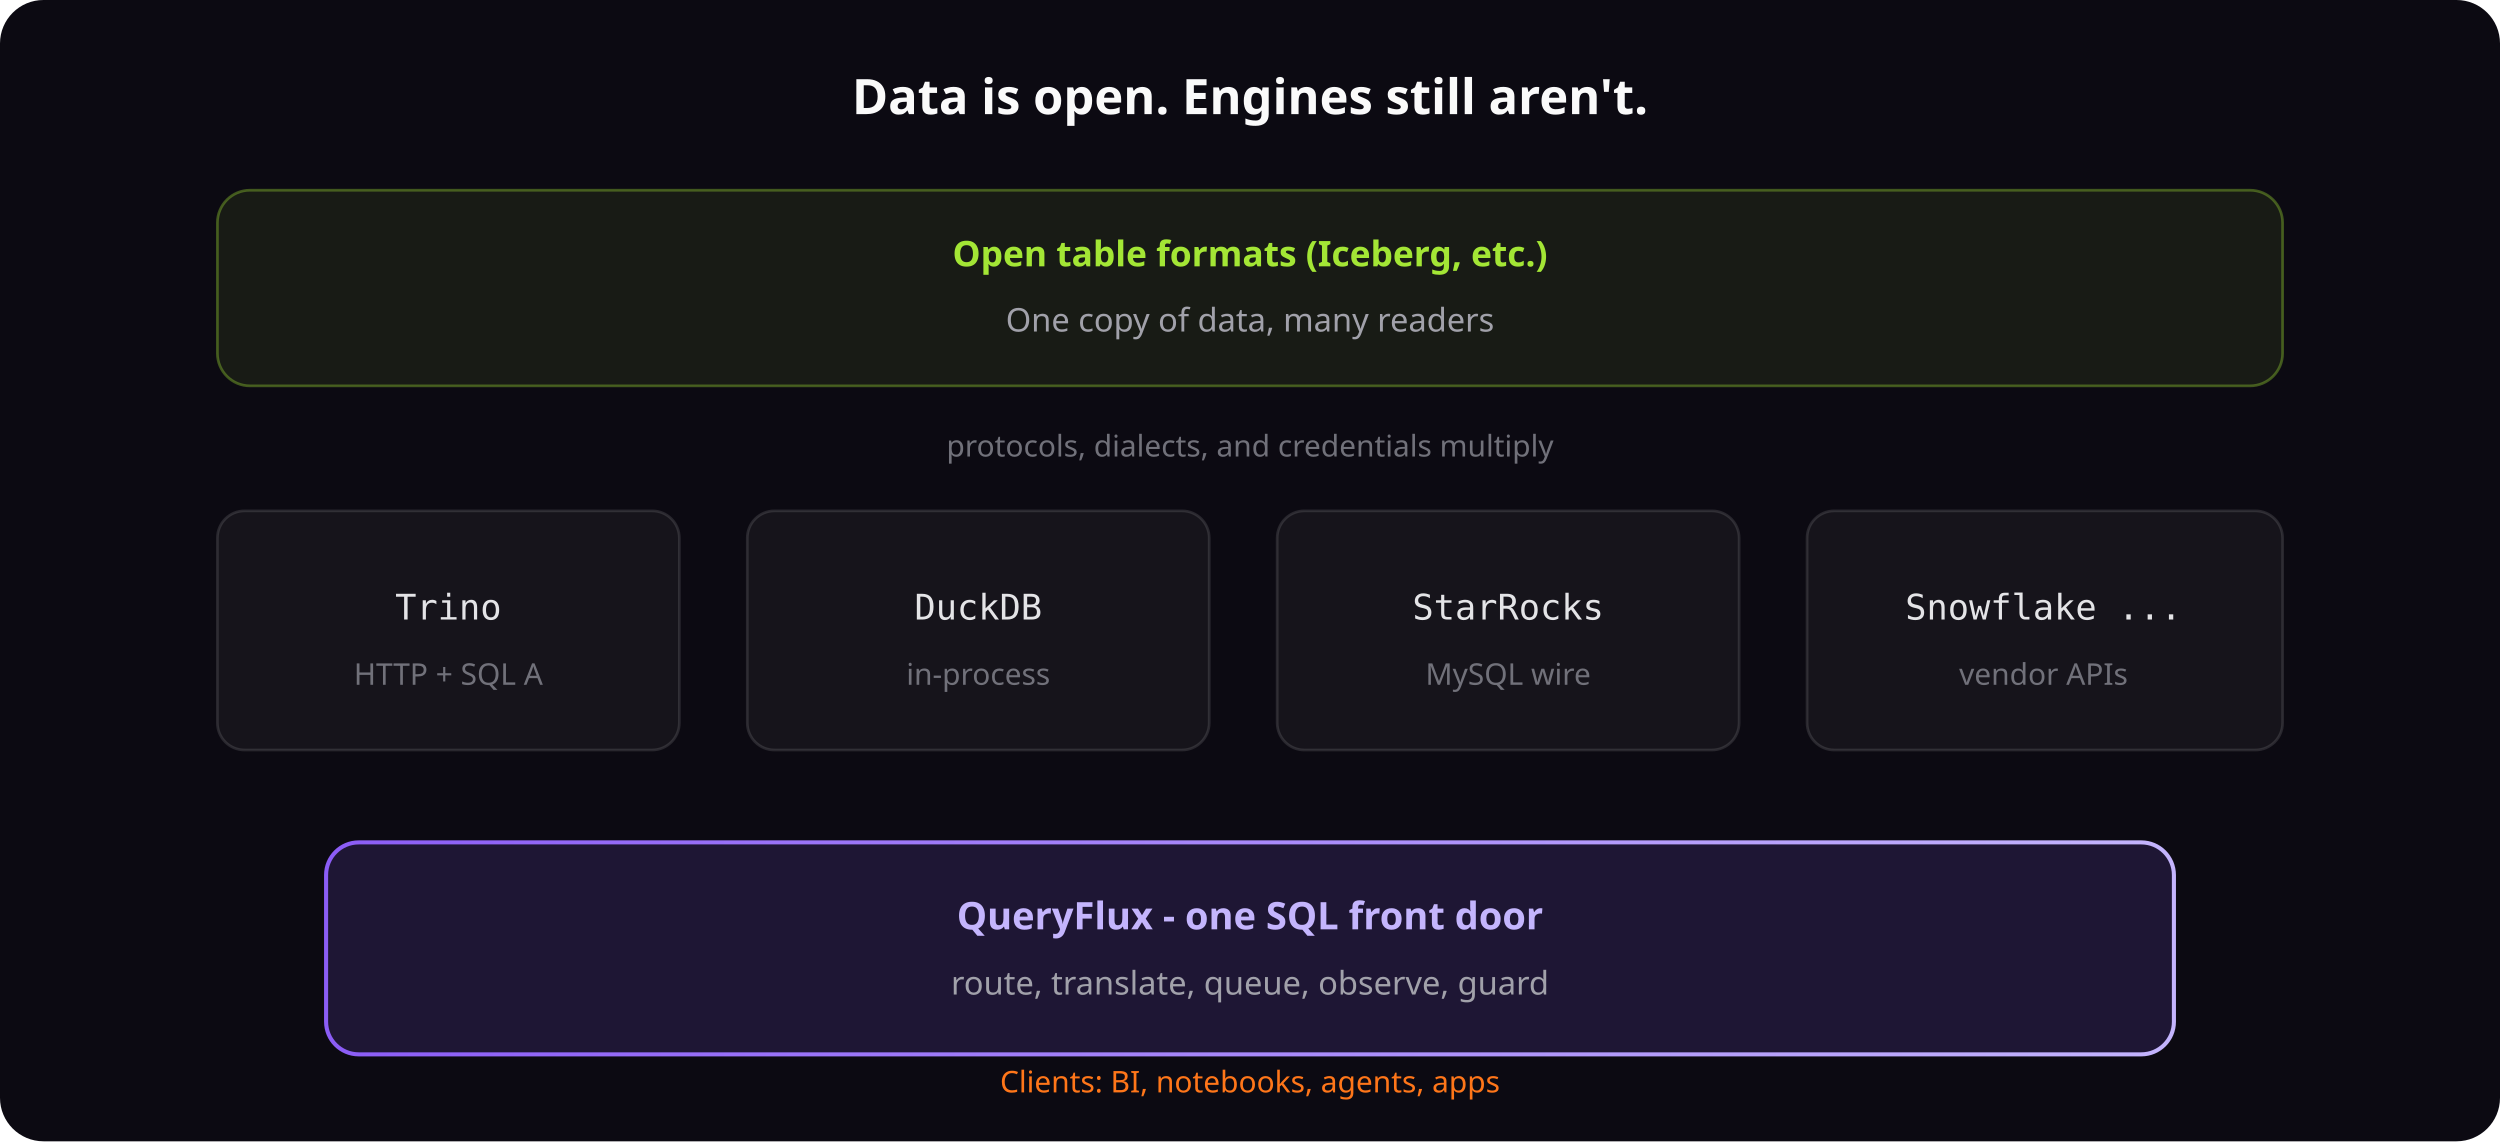
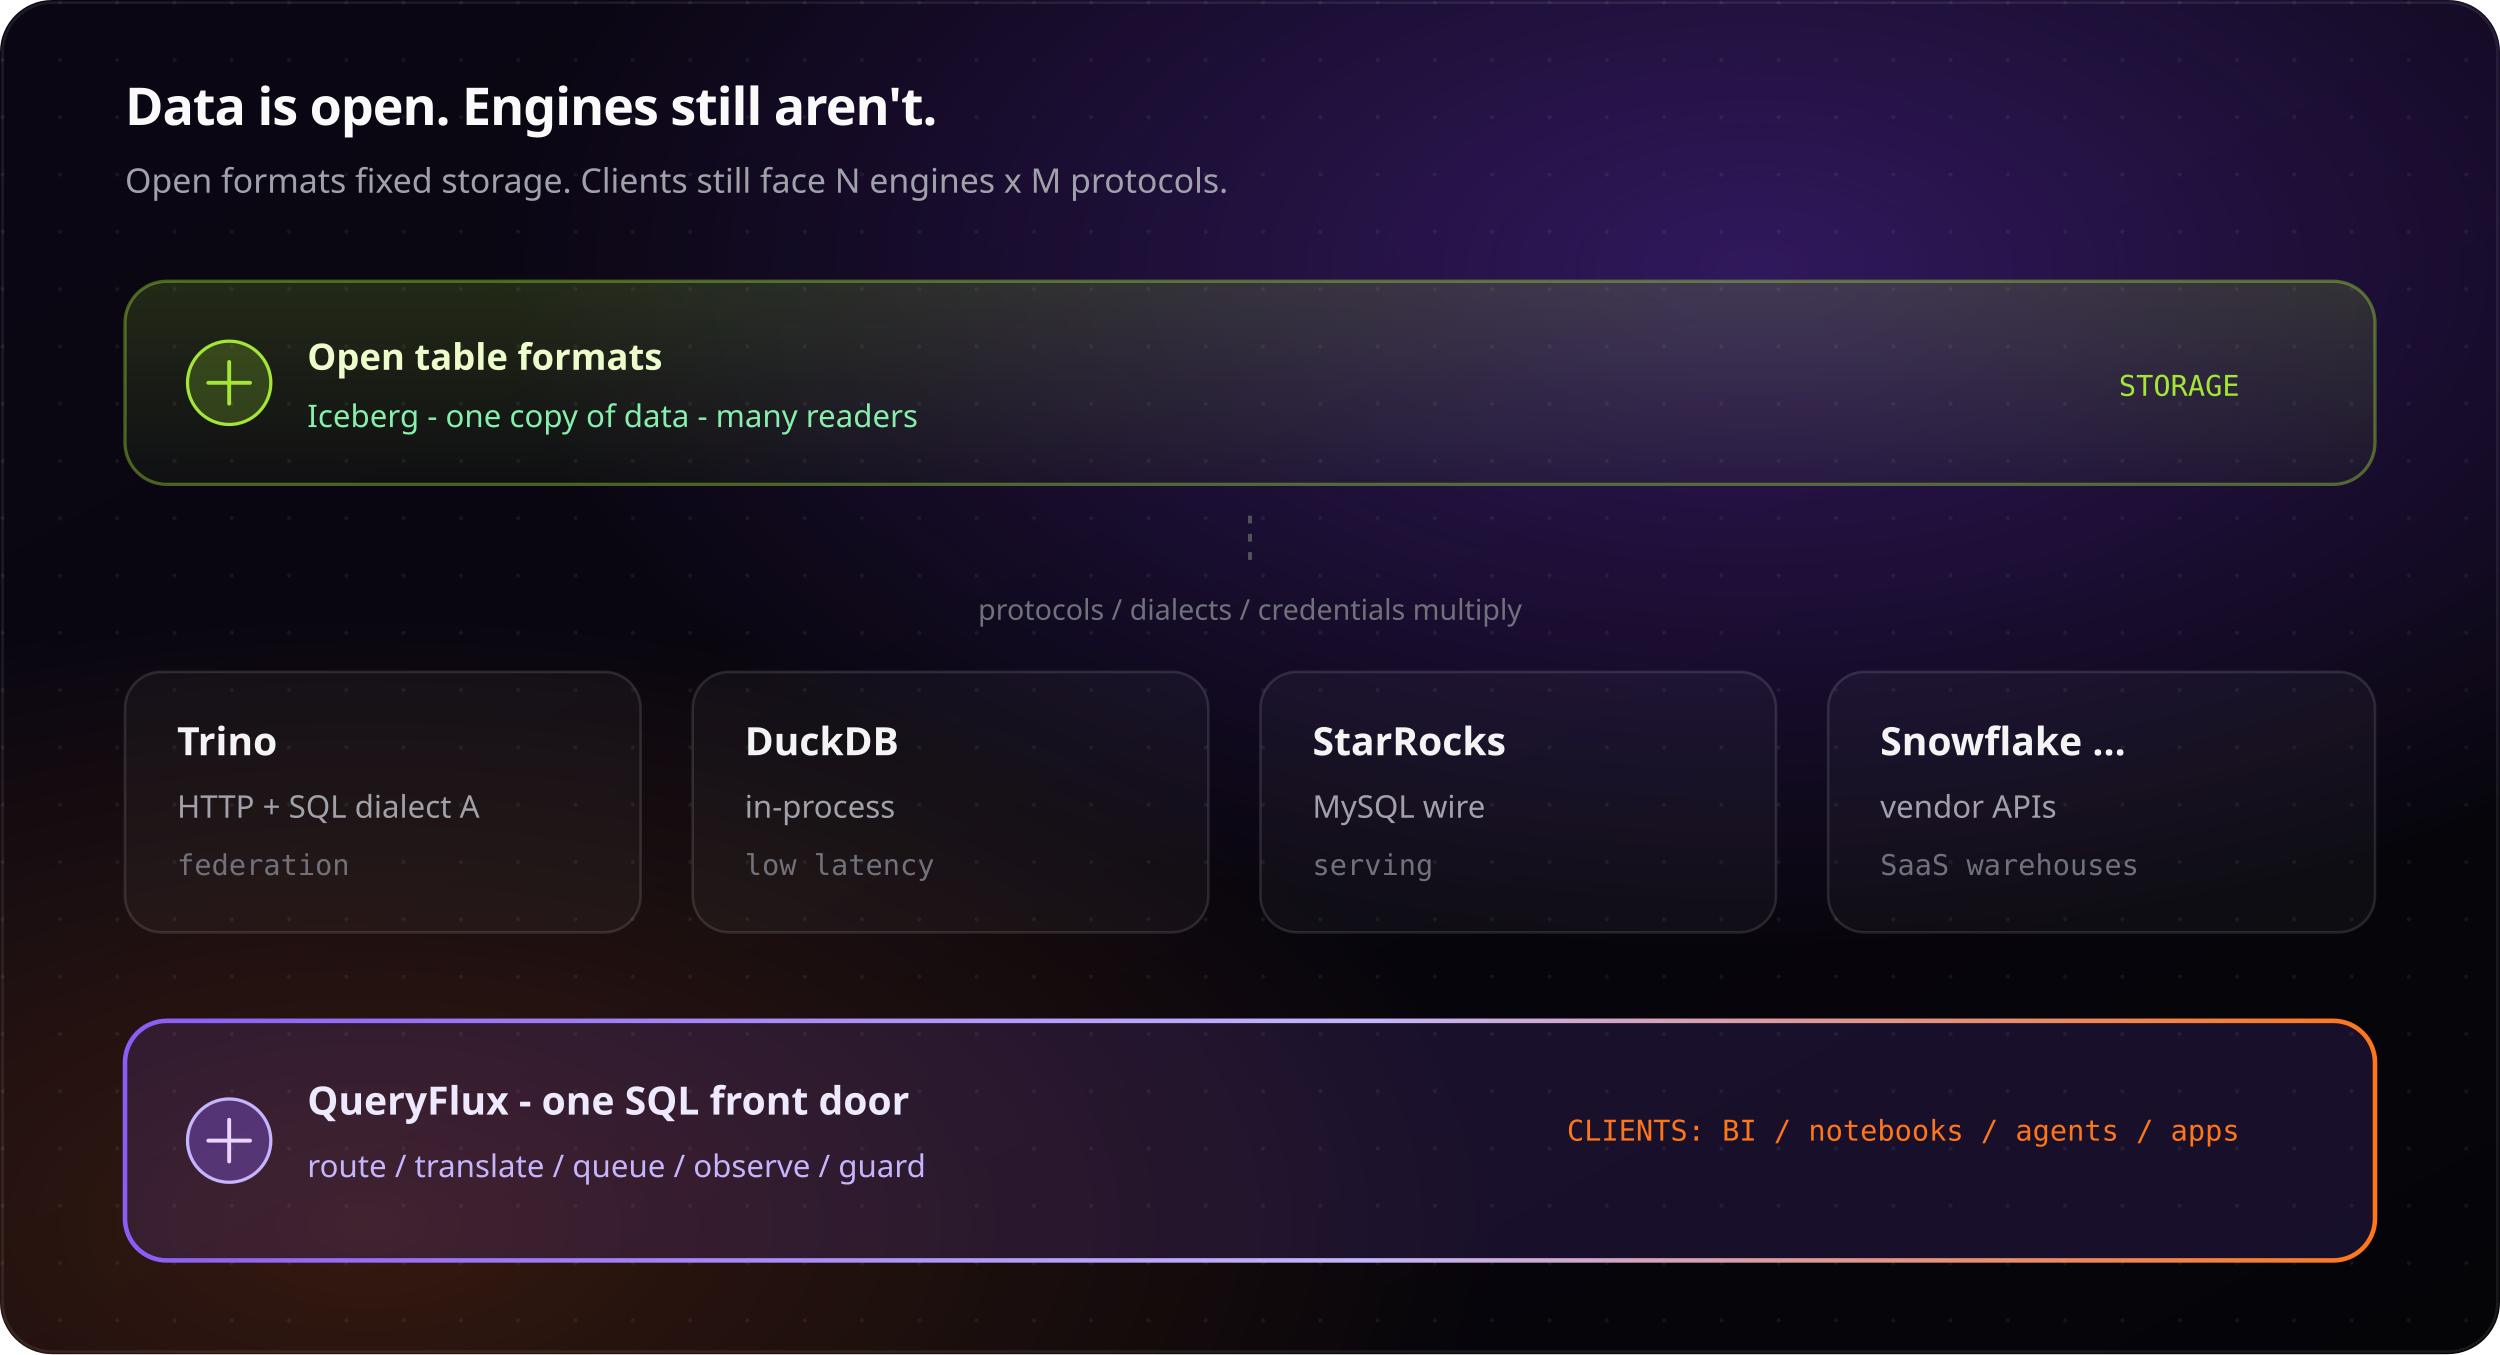
- <svg xmlns="http://www.w3.org/2000/svg" width="920" height="420" viewBox="0 0 920 420" role="img" aria-label="Open table formats vs query engine silos">
+ <svg xmlns="http://www.w3.org/2000/svg" width="960" height="520" viewBox="0 0 960 520" role="img" aria-label="Open table formats vs query engine silos, with QueryFlux as the front door">
  <defs>
-     <linearGradient id="violet" x1="0" y1="0" x2="1" y2="0">
+     <linearGradient id="bg" x1="0" y1="0" x2="1" y2="1">
+       <stop offset="0%" stop-color="#0b0614" />
+       <stop offset="100%" stop-color="#050508" />
+     </linearGradient>
+     <radialGradient id="glowV" cx="70%" cy="20%" r="50%">
+       <stop offset="0%" stop-color="#7c3aed" stop-opacity="0.35" />
+       <stop offset="100%" stop-color="#7c3aed" stop-opacity="0" />
+     </radialGradient>
+     <radialGradient id="glowO" cx="15%" cy="90%" r="45%">
+       <stop offset="0%" stop-color="#ff7619" stop-opacity="0.18" />
+       <stop offset="100%" stop-color="#ff7619" stop-opacity="0" />
+     </radialGradient>
+     <linearGradient id="qfStroke" x1="0" y1="0" x2="1" y2="0">
      <stop offset="0%" stop-color="#8b5cf6" />
-       <stop offset="100%" stop-color="#c4b5fd" />
+       <stop offset="55%" stop-color="#c4b5fd" />
+       <stop offset="100%" stop-color="#ff7619" />
    </linearGradient>
+     <linearGradient id="storeFill" x1="0" y1="0" x2="0" y2="1">
+       <stop offset="0%" stop-color="rgba(163,230,53,0.16)" />
+       <stop offset="100%" stop-color="rgba(163,230,53,0.04)" />
+     </linearGradient>
+     <pattern id="dots" width="22" height="22" patternUnits="userSpaceOnUse">
+       <circle cx="1" cy="1" r="0.8" fill="rgba(255,255,255,0.06)" />
+     </pattern>
  </defs>
-   <rect width="920" height="420" rx="16" fill="#0c0a12" />
-   <text x="460" y="42" text-anchor="middle" fill="#fafafa" font-family="system-ui, sans-serif" font-size="18" font-weight="600">Data is open. Engines still aren't.</text>
-   <rect x="80" y="70" width="760" height="72" rx="12" fill="rgba(163,230,53,0.08)" stroke="rgba(163,230,53,0.35)" stroke-width="1" />
-   <text x="460" y="98" text-anchor="middle" fill="#a3e635" font-family="system-ui, sans-serif" font-size="13" font-weight="600">Open table formats (Iceberg, etc.)</text>
-   <text x="460" y="122" text-anchor="middle" fill="#a1a1aa" font-family="system-ui, sans-serif" font-size="12">One copy of data, many readers</text>
-   <text x="460" y="168" text-anchor="middle" fill="#71717a" font-family="system-ui, sans-serif" font-size="11">protocols, dialects, and credentials multiply</text>
-   <rect x="80" y="188" width="170" height="88" rx="10" fill="rgba(255,255,255,0.04)" stroke="rgba(255,255,255,0.12)" />
-   <text x="165" y="228" text-anchor="middle" fill="#e4e4e7" font-family="ui-monospace, monospace" font-size="13">Trino</text>
-   <text x="165" y="252" text-anchor="middle" fill="#71717a" font-family="system-ui, sans-serif" font-size="11">HTTP + SQL A</text>
-   <rect x="275" y="188" width="170" height="88" rx="10" fill="rgba(255,255,255,0.04)" stroke="rgba(255,255,255,0.12)" />
-   <text x="360" y="228" text-anchor="middle" fill="#e4e4e7" font-family="ui-monospace, monospace" font-size="13">DuckDB</text>
-   <text x="360" y="252" text-anchor="middle" fill="#71717a" font-family="system-ui, sans-serif" font-size="11">in-process</text>
-   <rect x="470" y="188" width="170" height="88" rx="10" fill="rgba(255,255,255,0.04)" stroke="rgba(255,255,255,0.12)" />
-   <text x="555" y="228" text-anchor="middle" fill="#e4e4e7" font-family="ui-monospace, monospace" font-size="13">StarRocks</text>
-   <text x="555" y="252" text-anchor="middle" fill="#71717a" font-family="system-ui, sans-serif" font-size="11">MySQL wire</text>
-   <rect x="665" y="188" width="175" height="88" rx="10" fill="rgba(255,255,255,0.04)" stroke="rgba(255,255,255,0.12)" />
-   <text x="752" y="228" text-anchor="middle" fill="#e4e4e7" font-family="ui-monospace, monospace" font-size="13">Snowflake ...</text>
-   <text x="752" y="252" text-anchor="middle" fill="#71717a" font-family="system-ui, sans-serif" font-size="11">vendor APIs</text>
-   <rect x="120" y="310" width="680" height="78" rx="12" fill="rgba(139,92,246,0.15)" stroke="url(#violet)" stroke-width="1.5" />
-   <text x="460" y="342" text-anchor="middle" fill="#c4b5fd" font-family="system-ui, sans-serif" font-size="14" font-weight="600">QueryFlux - one SQL front door</text>
-   <text x="460" y="366" text-anchor="middle" fill="#a1a1aa" font-family="system-ui, sans-serif" font-size="12">route, translate, queue, observe, guard</text>
-   <text x="460" y="402" text-anchor="middle" fill="#ff7619" font-family="system-ui, sans-serif" font-size="11">Clients: BI, notebooks, agents, apps</text>
+   <rect width="960" height="520" rx="20" fill="url(#bg)" />
+   <rect width="960" height="520" rx="20" fill="url(#glowV)" />
+   <rect width="960" height="520" rx="20" fill="url(#glowO)" />
+   <rect width="960" height="520" rx="20" fill="url(#dots)" />
+   <rect x="1" y="1" width="958" height="518" rx="19" fill="none" stroke="rgba(255,255,255,0.08)" />
+   <text x="48" y="48" fill="#fafafa" font-family="ui-sans-serif, system-ui, sans-serif" font-size="20" font-weight="650" letter-spacing="-0.02em">Data is open. Engines still aren't.</text>
+   <text x="48" y="74" fill="#a1a1aa" font-family="ui-sans-serif, system-ui, sans-serif" font-size="13">Open formats fixed storage. Clients still face N engines x M protocols.</text>
+   <rect x="48" y="108" width="864" height="78" rx="16" fill="url(#storeFill)" stroke="rgba(163,230,53,0.4)" stroke-width="1.25" />
+   <circle cx="88" cy="147" r="16" fill="rgba(163,230,53,0.2)" stroke="#a3e635" stroke-width="1.25" />
+   <path d="M80 147h16M88 139v16" stroke="#a3e635" stroke-width="1.5" stroke-linecap="round" />
+   <text x="118" y="142" fill="#ecfccb" font-family="ui-sans-serif, system-ui, sans-serif" font-size="14" font-weight="650">Open table formats</text>
+   <text x="118" y="164" fill="#86efac" font-family="ui-sans-serif, system-ui, sans-serif" font-size="12">Iceberg - one copy of data - many readers</text>
+   <text x="860" y="152" text-anchor="end" fill="#a3e635" font-family="ui-monospace, Menlo, monospace" font-size="11">STORAGE</text>
+   <line x1="480" y1="198" x2="480" y2="218" stroke="#52525b" stroke-width="1.5" stroke-dasharray="3 4" />
+   <text x="480" y="238" text-anchor="middle" fill="#71717a" font-family="ui-sans-serif, system-ui, sans-serif" font-size="11">protocols / dialects / credentials multiply</text>
+   <g font-family="ui-sans-serif, system-ui, sans-serif">
+     <rect x="48" y="258" width="198" height="100" rx="14" fill="rgba(255,255,255,0.035)" stroke="rgba(255,255,255,0.12)" />
+     <text x="68" y="290" fill="#f4f4f5" font-size="15" font-weight="650">Trino</text>
+     <text x="68" y="314" fill="#a1a1aa" font-size="12">HTTP + SQL dialect A</text>
+     <text x="68" y="336" fill="#71717a" font-size="11" font-family="ui-monospace, Menlo, monospace">federation</text>
+     <rect x="266" y="258" width="198" height="100" rx="14" fill="rgba(255,255,255,0.035)" stroke="rgba(255,255,255,0.12)" />
+     <text x="286" y="290" fill="#f4f4f5" font-size="15" font-weight="650">DuckDB</text>
+     <text x="286" y="314" fill="#a1a1aa" font-size="12">in-process</text>
+     <text x="286" y="336" fill="#71717a" font-size="11" font-family="ui-monospace, Menlo, monospace">low latency</text>
+     <rect x="484" y="258" width="198" height="100" rx="14" fill="rgba(255,255,255,0.035)" stroke="rgba(255,255,255,0.12)" />
+     <text x="504" y="290" fill="#f4f4f5" font-size="15" font-weight="650">StarRocks</text>
+     <text x="504" y="314" fill="#a1a1aa" font-size="12">MySQL wire</text>
+     <text x="504" y="336" fill="#71717a" font-size="11" font-family="ui-monospace, Menlo, monospace">serving</text>
+     <rect x="702" y="258" width="210" height="100" rx="14" fill="rgba(255,255,255,0.035)" stroke="rgba(255,255,255,0.12)" />
+     <text x="722" y="290" fill="#f4f4f5" font-size="15" font-weight="650">Snowflake ...</text>
+     <text x="722" y="314" fill="#a1a1aa" font-size="12">vendor APIs</text>
+     <text x="722" y="336" fill="#71717a" font-size="11" font-family="ui-monospace, Menlo, monospace">SaaS warehouses</text>
+   </g>
+   <rect x="48" y="392" width="864" height="92" rx="16" fill="rgba(139,92,246,0.14)" stroke="url(#qfStroke)" stroke-width="1.75" />
+   <circle cx="88" cy="438" r="16" fill="rgba(139,92,246,0.35)" stroke="#c4b5fd" stroke-width="1.25" />
+   <path d="M80 438h16M88 430v16" stroke="#e9d5ff" stroke-width="1.5" stroke-linecap="round" />
+   <text x="118" y="428" fill="#ede9fe" font-family="ui-sans-serif, system-ui, sans-serif" font-size="15" font-weight="650">QueryFlux - one SQL front door</text>
+   <text x="118" y="452" fill="#c4b5fd" font-family="ui-sans-serif, system-ui, sans-serif" font-size="12">route / translate / queue / observe / guard</text>
+   <text x="860" y="438" text-anchor="end" fill="#ff7619" font-family="ui-monospace, Menlo, monospace" font-size="11">CLIENTS: BI / notebooks / agents / apps</text>
</svg>
